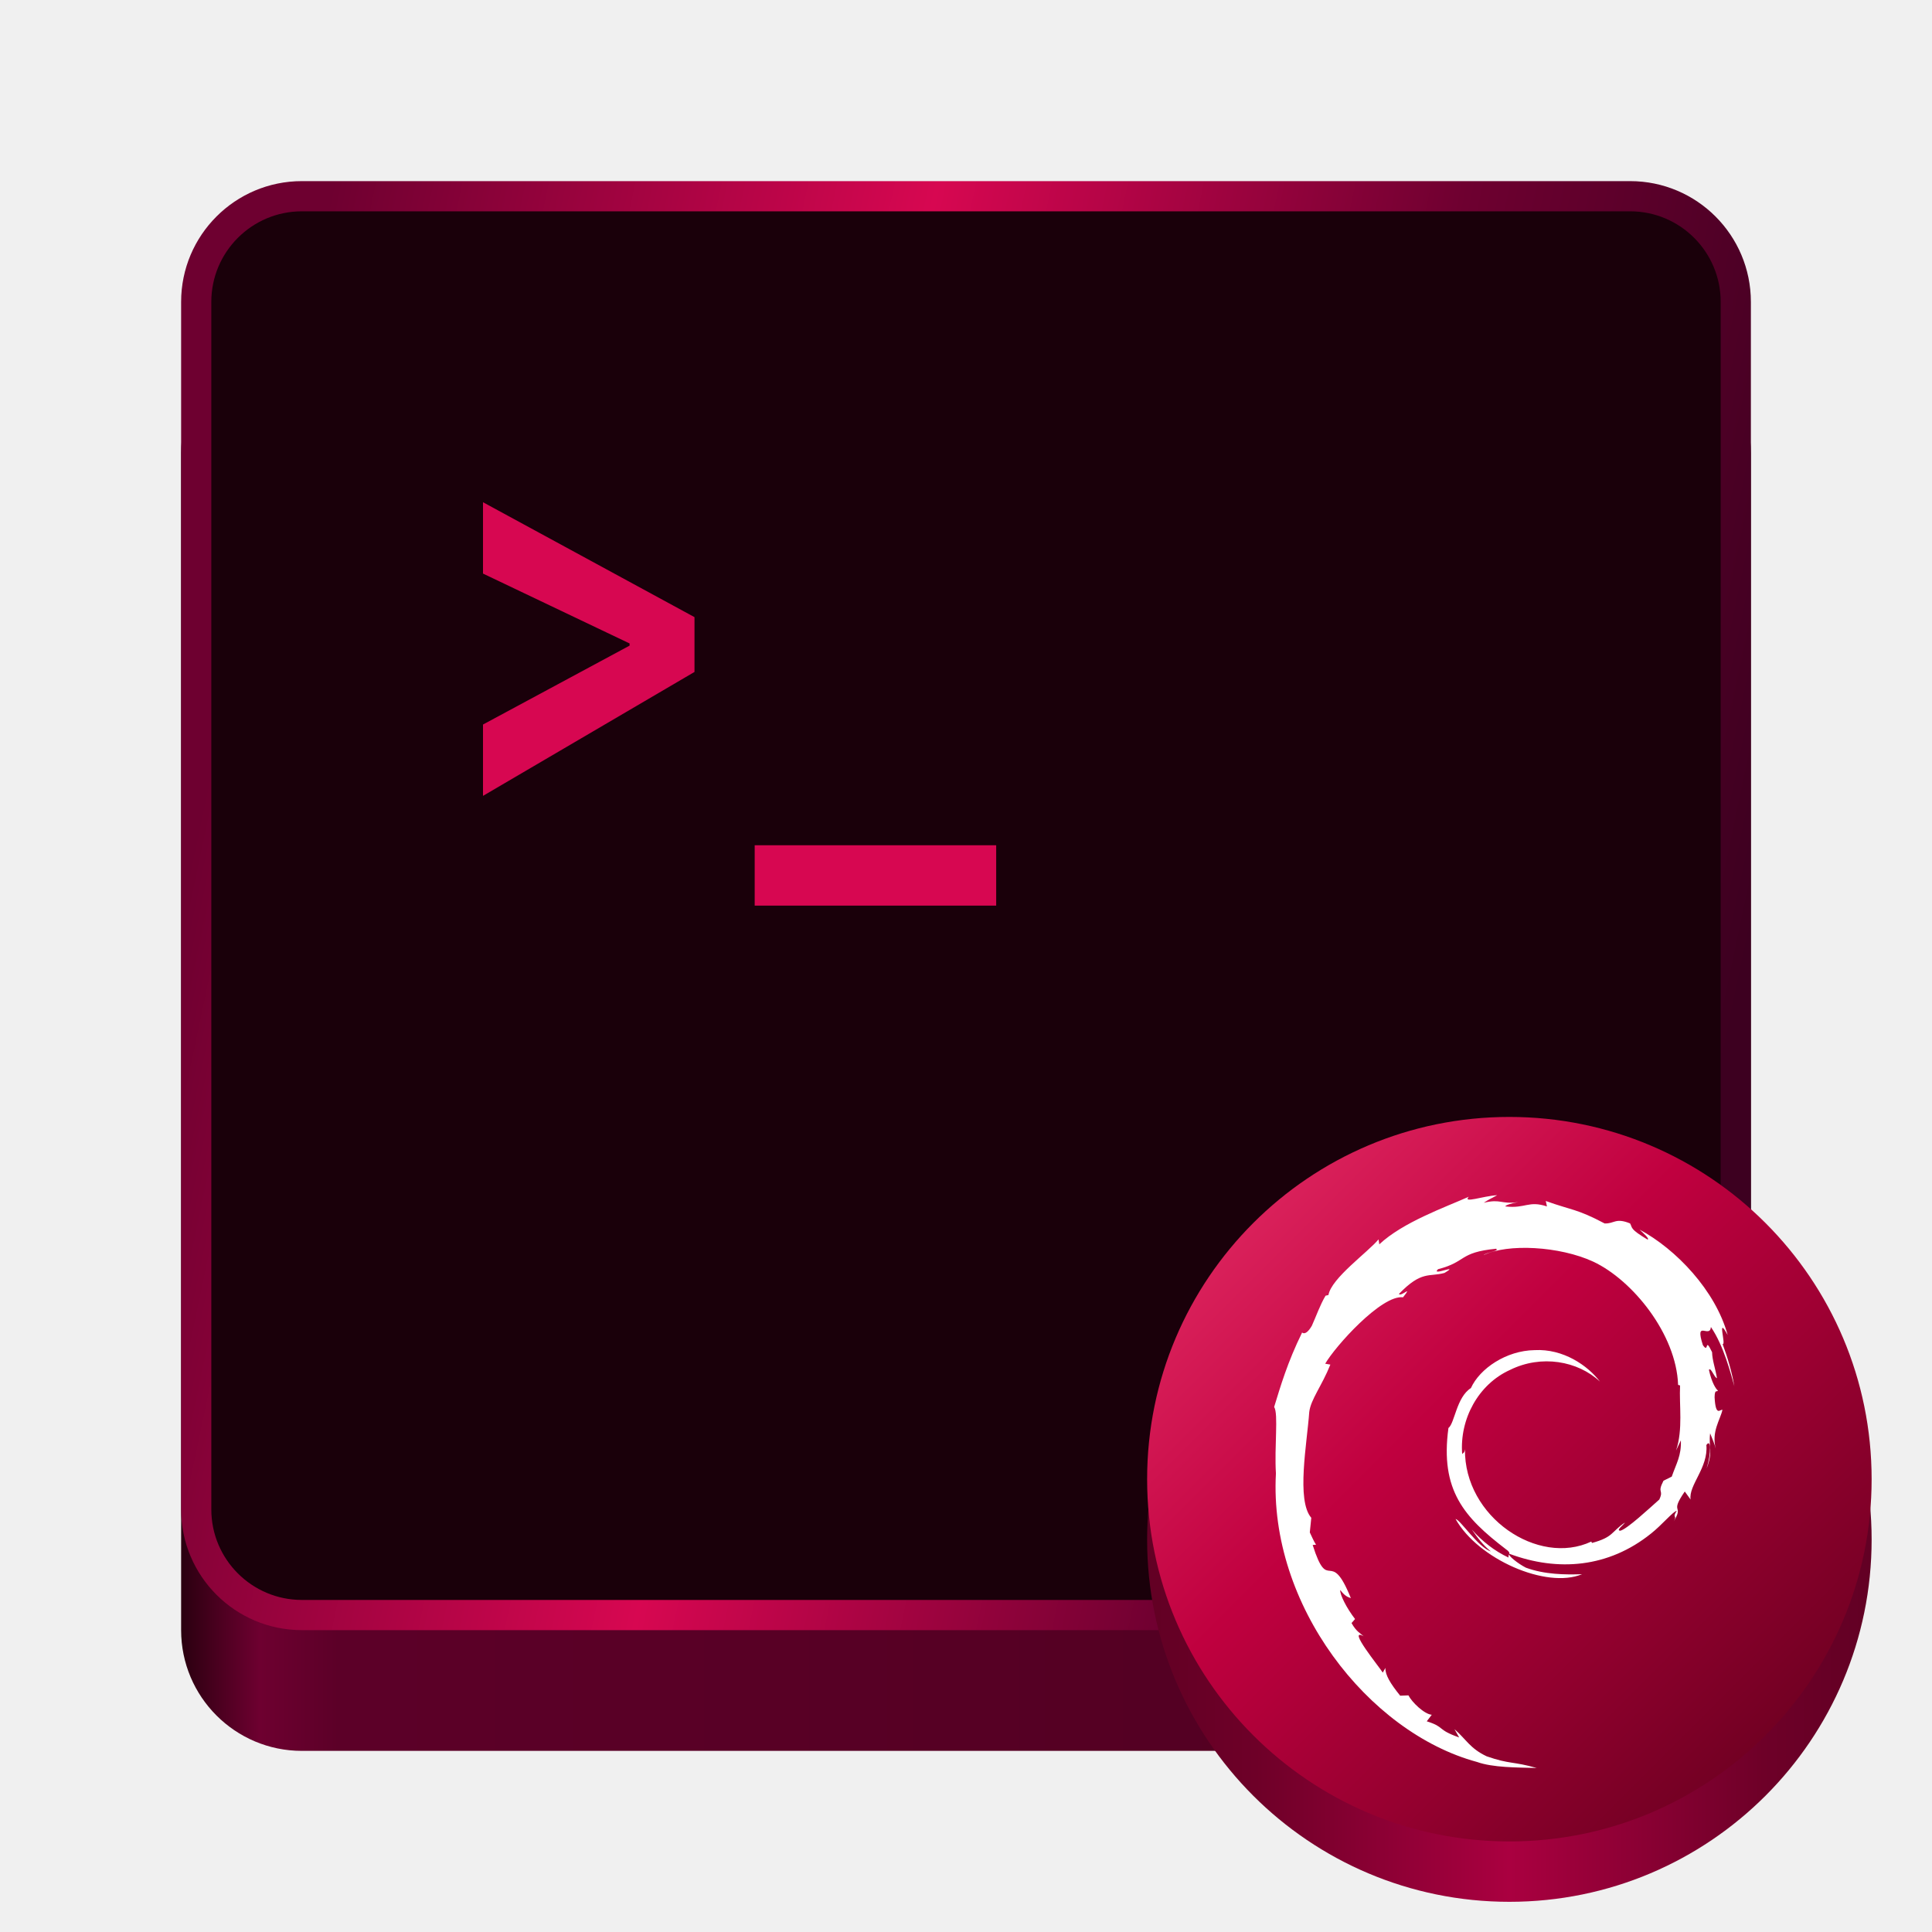
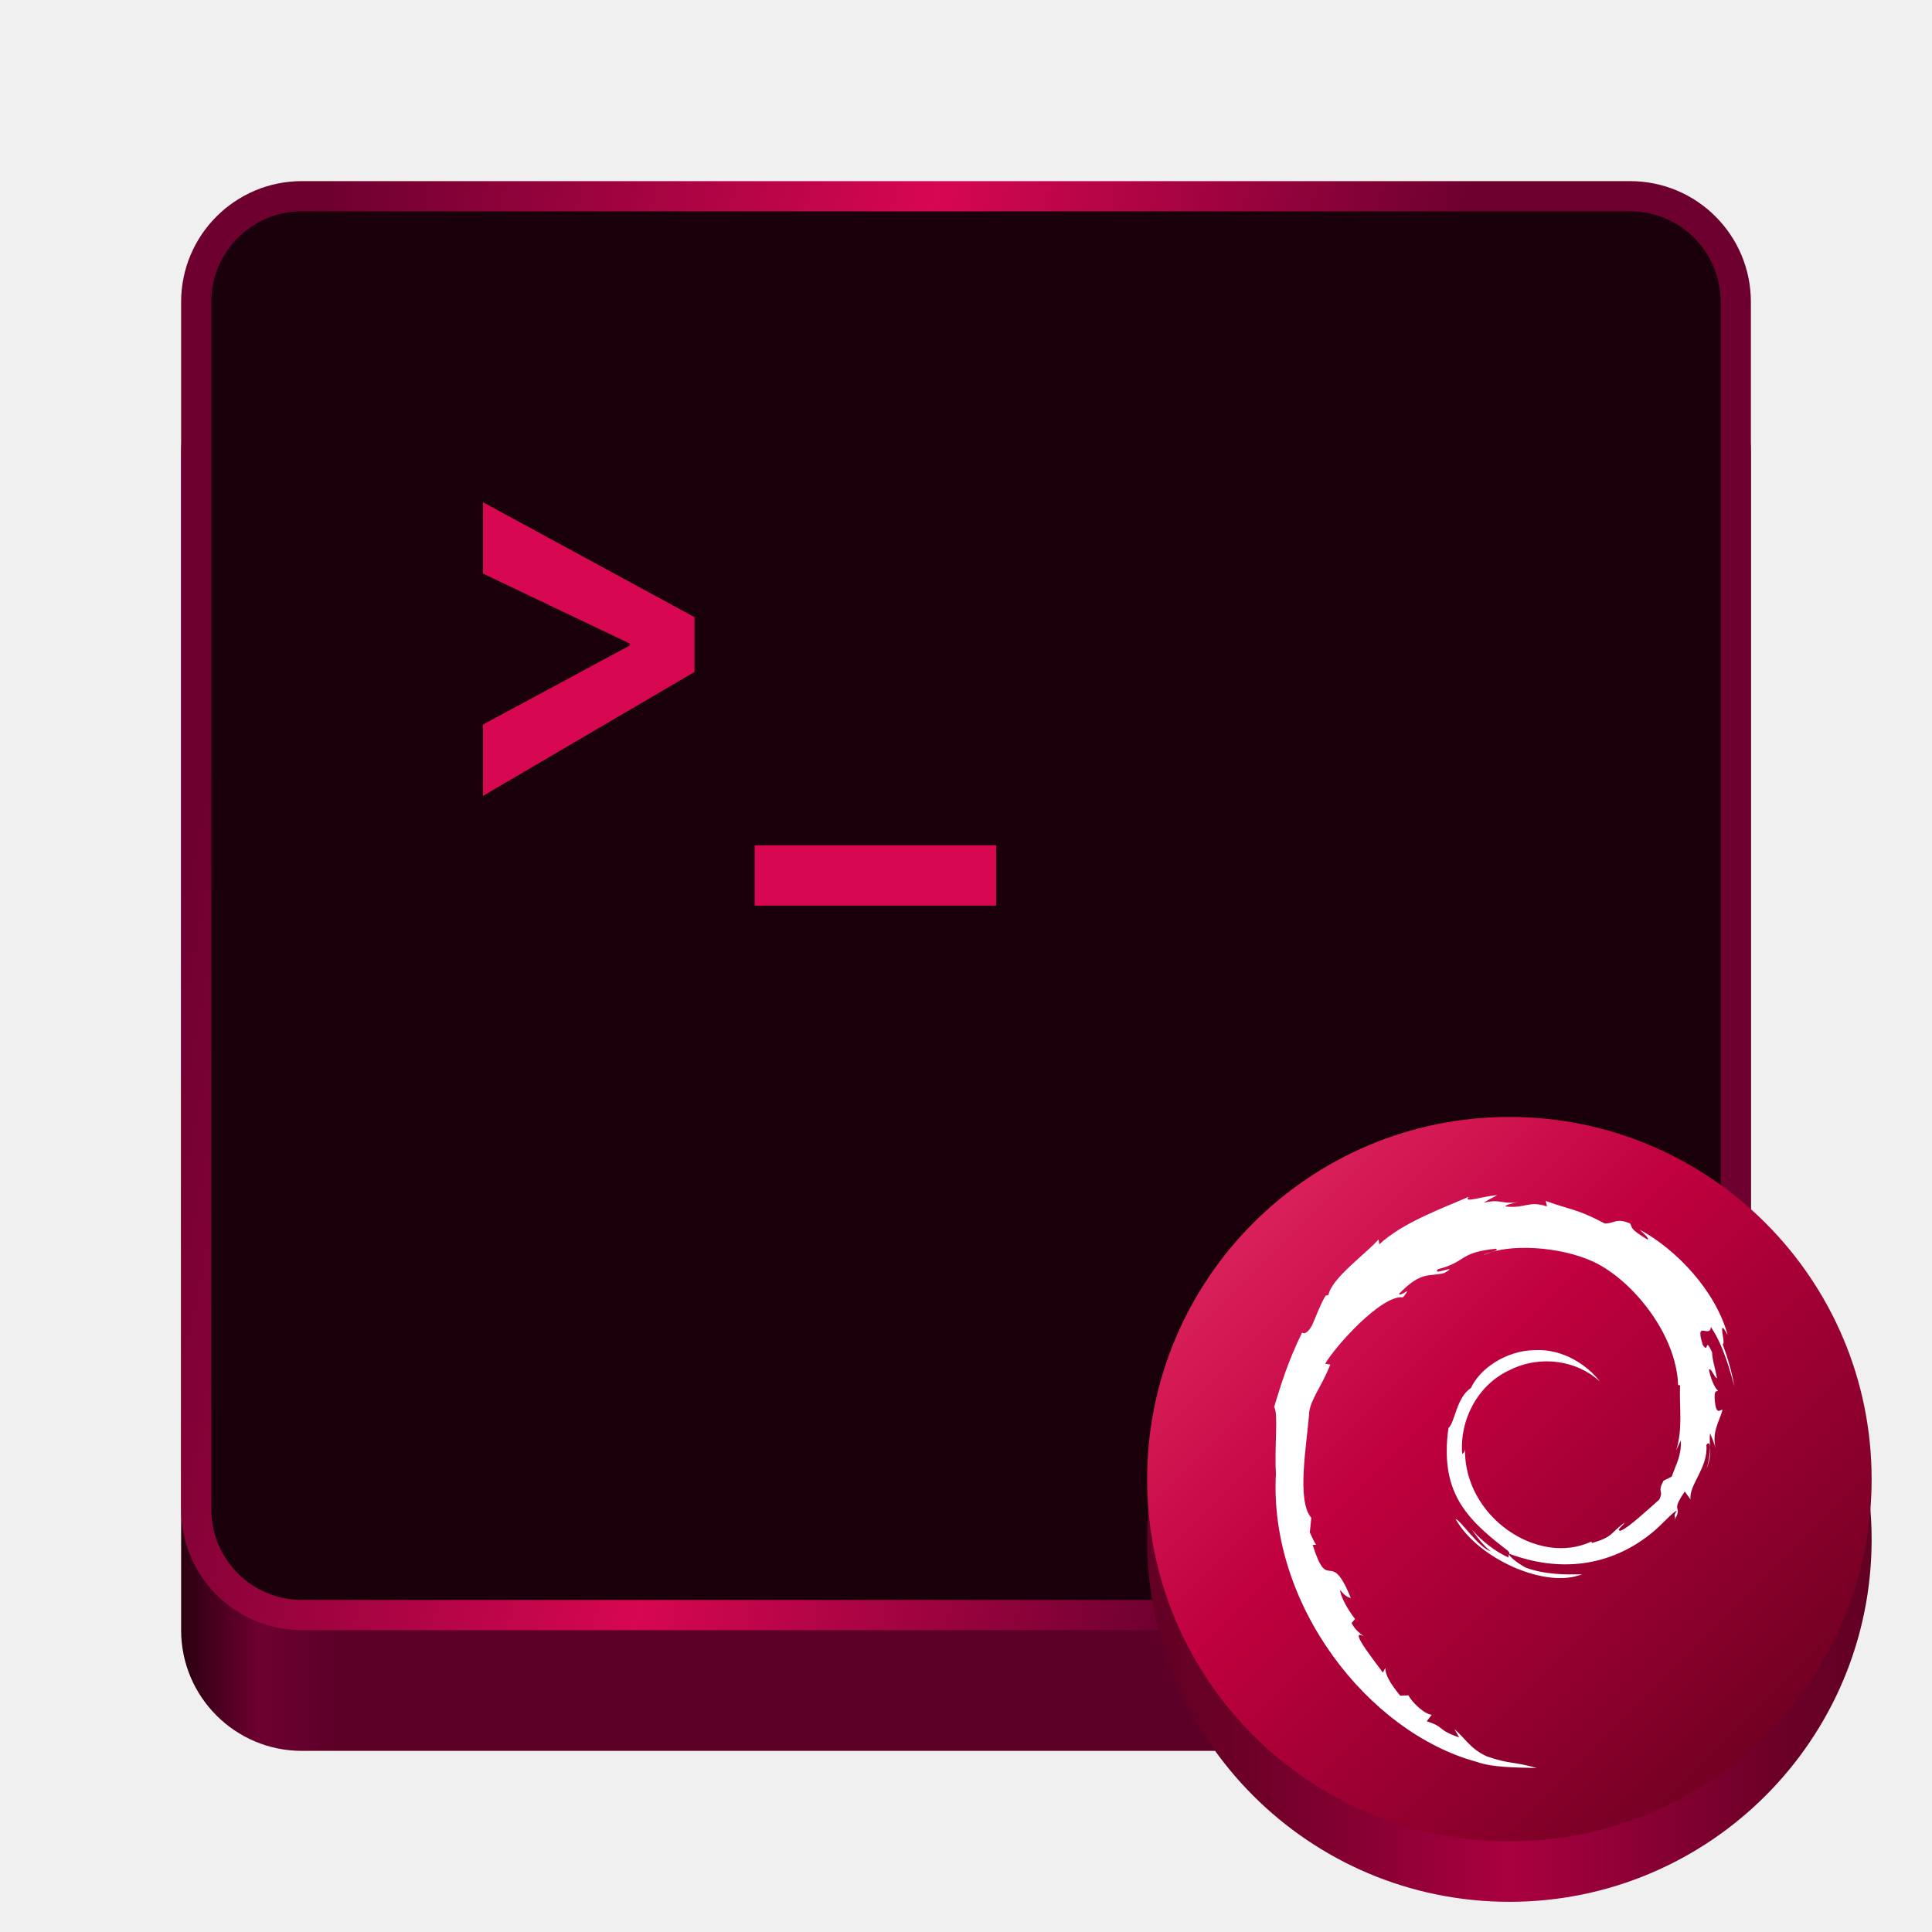
<svg xmlns="http://www.w3.org/2000/svg" height="128px" viewBox="0 0 128 128" width="128px">
  <defs>
    <linearGradient id="a" gradientUnits="userSpaceOnUse" x1="12" x2="116" y1="64" y2="64">
      <stop offset="0" stop-color="#2a0010" />
      <stop offset="0.05" stop-color="#6e0030" />
      <stop offset="0.1" stop-color="#5c0028" />
-       <stop offset="0.9" stop-color="#500020" />
+       <stop offset="0.9" stop-color="#5c0028" />
      <stop offset="0.95" stop-color="#6e0030" />
      <stop offset="1" stop-color="#2a0010" />
    </linearGradient>
    <linearGradient id="b" gradientUnits="userSpaceOnUse" x1="12" x2="112.041" y1="60" y2="80.988">
      <stop offset="0" stop-color="#6e0030" />
      <stop offset="0.384" stop-color="#d70751" />
      <stop offset="0.721" stop-color="#6e0030" />
-       <stop offset="1" stop-color="#3d0020" />
+       <stop offset="1" stop-color="#6e0030" />
    </linearGradient>
    <linearGradient id="debgrad" gradientUnits="userSpaceOnUse" x1="76" y1="74" x2="124" y2="122">
      <stop offset="0" stop-color="#e8336a" />
      <stop offset="0.4" stop-color="#c0003f" />
      <stop offset="1" stop-color="#5a001a" />
    </linearGradient>
    <linearGradient id="shadowgrad" gradientUnits="userSpaceOnUse" x1="76" y1="102" x2="124" y2="102">
      <stop offset="0" stop-color="#620024" />
      <stop offset="0.15" stop-color="#6e0028" />
      <stop offset="0.5" stop-color="#aa0040" />
      <stop offset="0.85" stop-color="#6e0028" />
      <stop offset="1" stop-color="#620024" />
    </linearGradient>
  </defs>
  <path d="m 20 22 h 88 c 4.418 0 8 3.582 8 8 v 78 c 0 4.418 -3.582 8 -8 8 h -88 c -4.418 0 -8 -3.582 -8 -8 v -78 c 0 -4.418 3.582 -8 8 -8 z m 0 0" fill="url(#a)" />
  <path d="m 20 12 h 88 c 4.418 0 8 3.582 8 8 v 80 c 0 4.418 -3.582 8 -8 8 h -88 c -4.418 0 -8 -3.582 -8 -8 v -80 c 0 -4.418 3.582 -8 8 -8 z m 0 0" fill="url(#b)" />
  <path d="m 20 14 h 88 c 3.312 0 6 2.688 6 6 v 80 c 0 3.312 -2.688 6 -6 6 h -88 c -3.312 0 -6 -2.688 -6 -6 v -80 c 0 -3.312 2.688 -6 6 -6 z m 0 0" fill="#1a000a" />
  <path d="m 46.012 40.887 l -14.012 -7.613 v 4.727 l 9.711 4.629 v 0.145 l -9.711 5.227 v 4.727 l 14.012 -8.211 z m 0 0" fill="#d70751" />
  <path d="m 50 56 v 4 h 16 v -4 z m 0 0" fill="#d70751" />
  <circle cx="100" cy="102" r="24" fill="url(#shadowgrad)" />
  <circle cx="100" cy="98" r="24" fill="url(#debgrad)" />
  <g transform="translate(71.5,70) scale(0.11)">
    <g transform="translate(-2045.78,196.9903)">
      <path fill="#fff" d="m 2408.16,34.171 c 0.347,9.309 -2.717,13.833 -5.487,21.832 l -4.982,2.478 c -4.073,7.914 0.404,5.025 -2.512,11.317 -6.366,5.653 -19.289,17.682 -23.428,18.784 -3.025,-0.066 2.046,-3.568 2.709,-4.936 -8.512,5.841 -6.832,8.77 -19.852,12.326 l -0.378,-0.852 c -32.097,15.105 -76.686,-14.823 -76.101,-55.652 -0.339,2.589 -0.975,1.942 -1.684,2.982 -1.657,-21.004 9.703,-42.1 28.86,-50.727 18.738,-9.271 40.705,-5.472 54.119,7.047 -7.367,-9.656 -22.044,-19.894 -39.426,-18.946 -17.035,0.277 -32.976,11.101 -38.293,22.857 -8.724,5.491 -9.741,21.177 -13.54,24.052 -5.121,37.607 9.622,53.848 34.563,72.964 3.915,2.643 1.102,3.048 1.626,5.059 -8.284,-3.876 -15.868,-9.733 -22.11,-16.904 3.314,4.843 6.885,9.552 11.505,13.251 -7.818,-2.639 -18.256,-18.931 -21.297,-19.594 13.467,24.113 54.631,42.289 76.197,33.269 -9.98,0.37 -22.653,0.204 -33.858,-3.938 -4.72,-2.424 -11.113,-7.437 -9.969,-8.373 29.423,10.985 59.809,8.315 85.264,-12.087 6.481,-5.048 13.555,-13.629 15.602,-13.744 -3.079,4.632 0.528,2.227 -1.838,6.315 6.443,-10.408 -2.809,-4.239 6.666,-17.971 l 3.499,4.817 c -1.31,-8.647 10.731,-19.135 9.506,-32.798 2.763,-4.177 3.079,4.501 0.15,14.11 4.065,-10.662 1.075,-12.377 2.115,-21.177 1.121,2.959 2.612,6.1 3.372,9.225 -2.651,-10.307 2.709,-17.351 4.042,-23.343 -1.318,-0.578 -4.088,4.554 -4.728,-7.614 0.096,-5.287 1.476,-2.77 2.004,-4.073 -1.033,-0.597 -3.757,-4.651 -5.41,-12.423 1.191,-1.83 3.206,4.736 4.84,5.001 -1.052,-6.177 -2.859,-10.889 -2.936,-15.632 -4.778,-9.98 -1.692,1.333 -5.56,-4.285 -5.086,-15.852 4.215,-3.68 4.848,-10.878 7.699,11.155 12.087,28.456 14.11,35.619 -1.541,-8.735 -4.027,-17.201 -7.066,-25.389 2.346,0.99 -3.772,-17.967 3.047,-5.414 -7.279,-26.76 -31.126,-51.768 -53.07,-63.497 2.678,2.454 6.065,5.537 4.855,6.023 -10.92,-6.493 -9.001,-7.005 -10.566,-9.749 -8.882,-3.618 -9.475,0.297 -15.351,0.008 -16.761,-8.893 -19.99,-7.949 -35.415,-13.513 l 0.701,3.283 c -11.101,-3.699 -12.935,1.395 -24.93,0.008 -0.728,-0.566 3.845,-2.065 7.614,-2.609 -10.735,1.418 -10.234,-2.119 -20.738,0.389 2.586,-1.815 5.329,-3.021 8.088,-4.562 -8.751,0.532 -20.9,5.094 -17.151,0.94 -14.276,6.373 -39.634,15.316 -53.864,28.66 l -0.447,-2.99 c -6.52,7.826 -28.433,23.374 -30.178,33.519 l -1.746,0.405 c -3.387,5.745 -5.587,12.253 -8.276,18.16 -4.435,7.564 -6.504,2.913 -5.872,4.1 -8.727,17.694 -13.07,32.56 -16.811,44.759 2.667,3.988 0.066,24.013 1.071,40.039 -4.377,79.16 55.555,156.012 121.068,173.752 9.602,3.441 23.878,3.318 36.023,3.657 -14.326,-4.1 -16.176,-2.169 -30.14,-7.036 -10.068,-4.747 -12.272,-10.161 -19.409,-16.353 l 2.824,4.99 c -13.987,-4.951 -8.134,-6.127 -19.517,-9.729 l 3.017,-3.934 c -4.535,-0.347 -12.01,-7.637 -14.052,-11.687 l -4.963,0.197 c -5.957,-7.344 -9.136,-12.65 -8.901,-16.761 l -1.603,2.859 c -1.815,-3.117 -21.929,-27.581 -11.494,-21.886 -1.938,-1.765 -4.516,-2.878 -7.309,-7.961 l 2.123,-2.424 c -5.013,-6.462 -9.24,-14.742 -8.916,-17.501 2.678,3.614 4.535,4.292 6.377,4.913 -12.681,-31.458 -13.394,-1.73 -22.992,-32.02 l 2.027,-0.162 c -1.553,-2.354 -2.505,-4.894 -3.753,-7.394 l 0.886,-8.805 c -9.124,-10.542 -2.551,-44.871 -1.229,-63.693 0.905,-7.652 7.618,-15.802 12.715,-28.583 l -3.105,-0.532 c 5.941,-10.357 33.916,-41.611 46.878,-40.008 6.277,-7.884 -1.248,-0.031 -2.478,-2.011 13.79,-14.268 18.125,-10.08 27.431,-12.65 10.03,-5.953 -8.612,2.327 -3.857,-2.269 17.351,-4.427 12.292,-10.072 34.922,-12.319 2.389,1.356 -5.537,2.096 -7.526,3.857 14.45,-7.074 45.734,-5.46 66.063,3.923 23.57,11.024 50.068,43.595 51.116,74.24 l 1.191,0.32 c -0.601,12.184 1.865,26.275 -2.416,39.214 l 2.894,-6.13" />
    </g>
  </g>
</svg>
